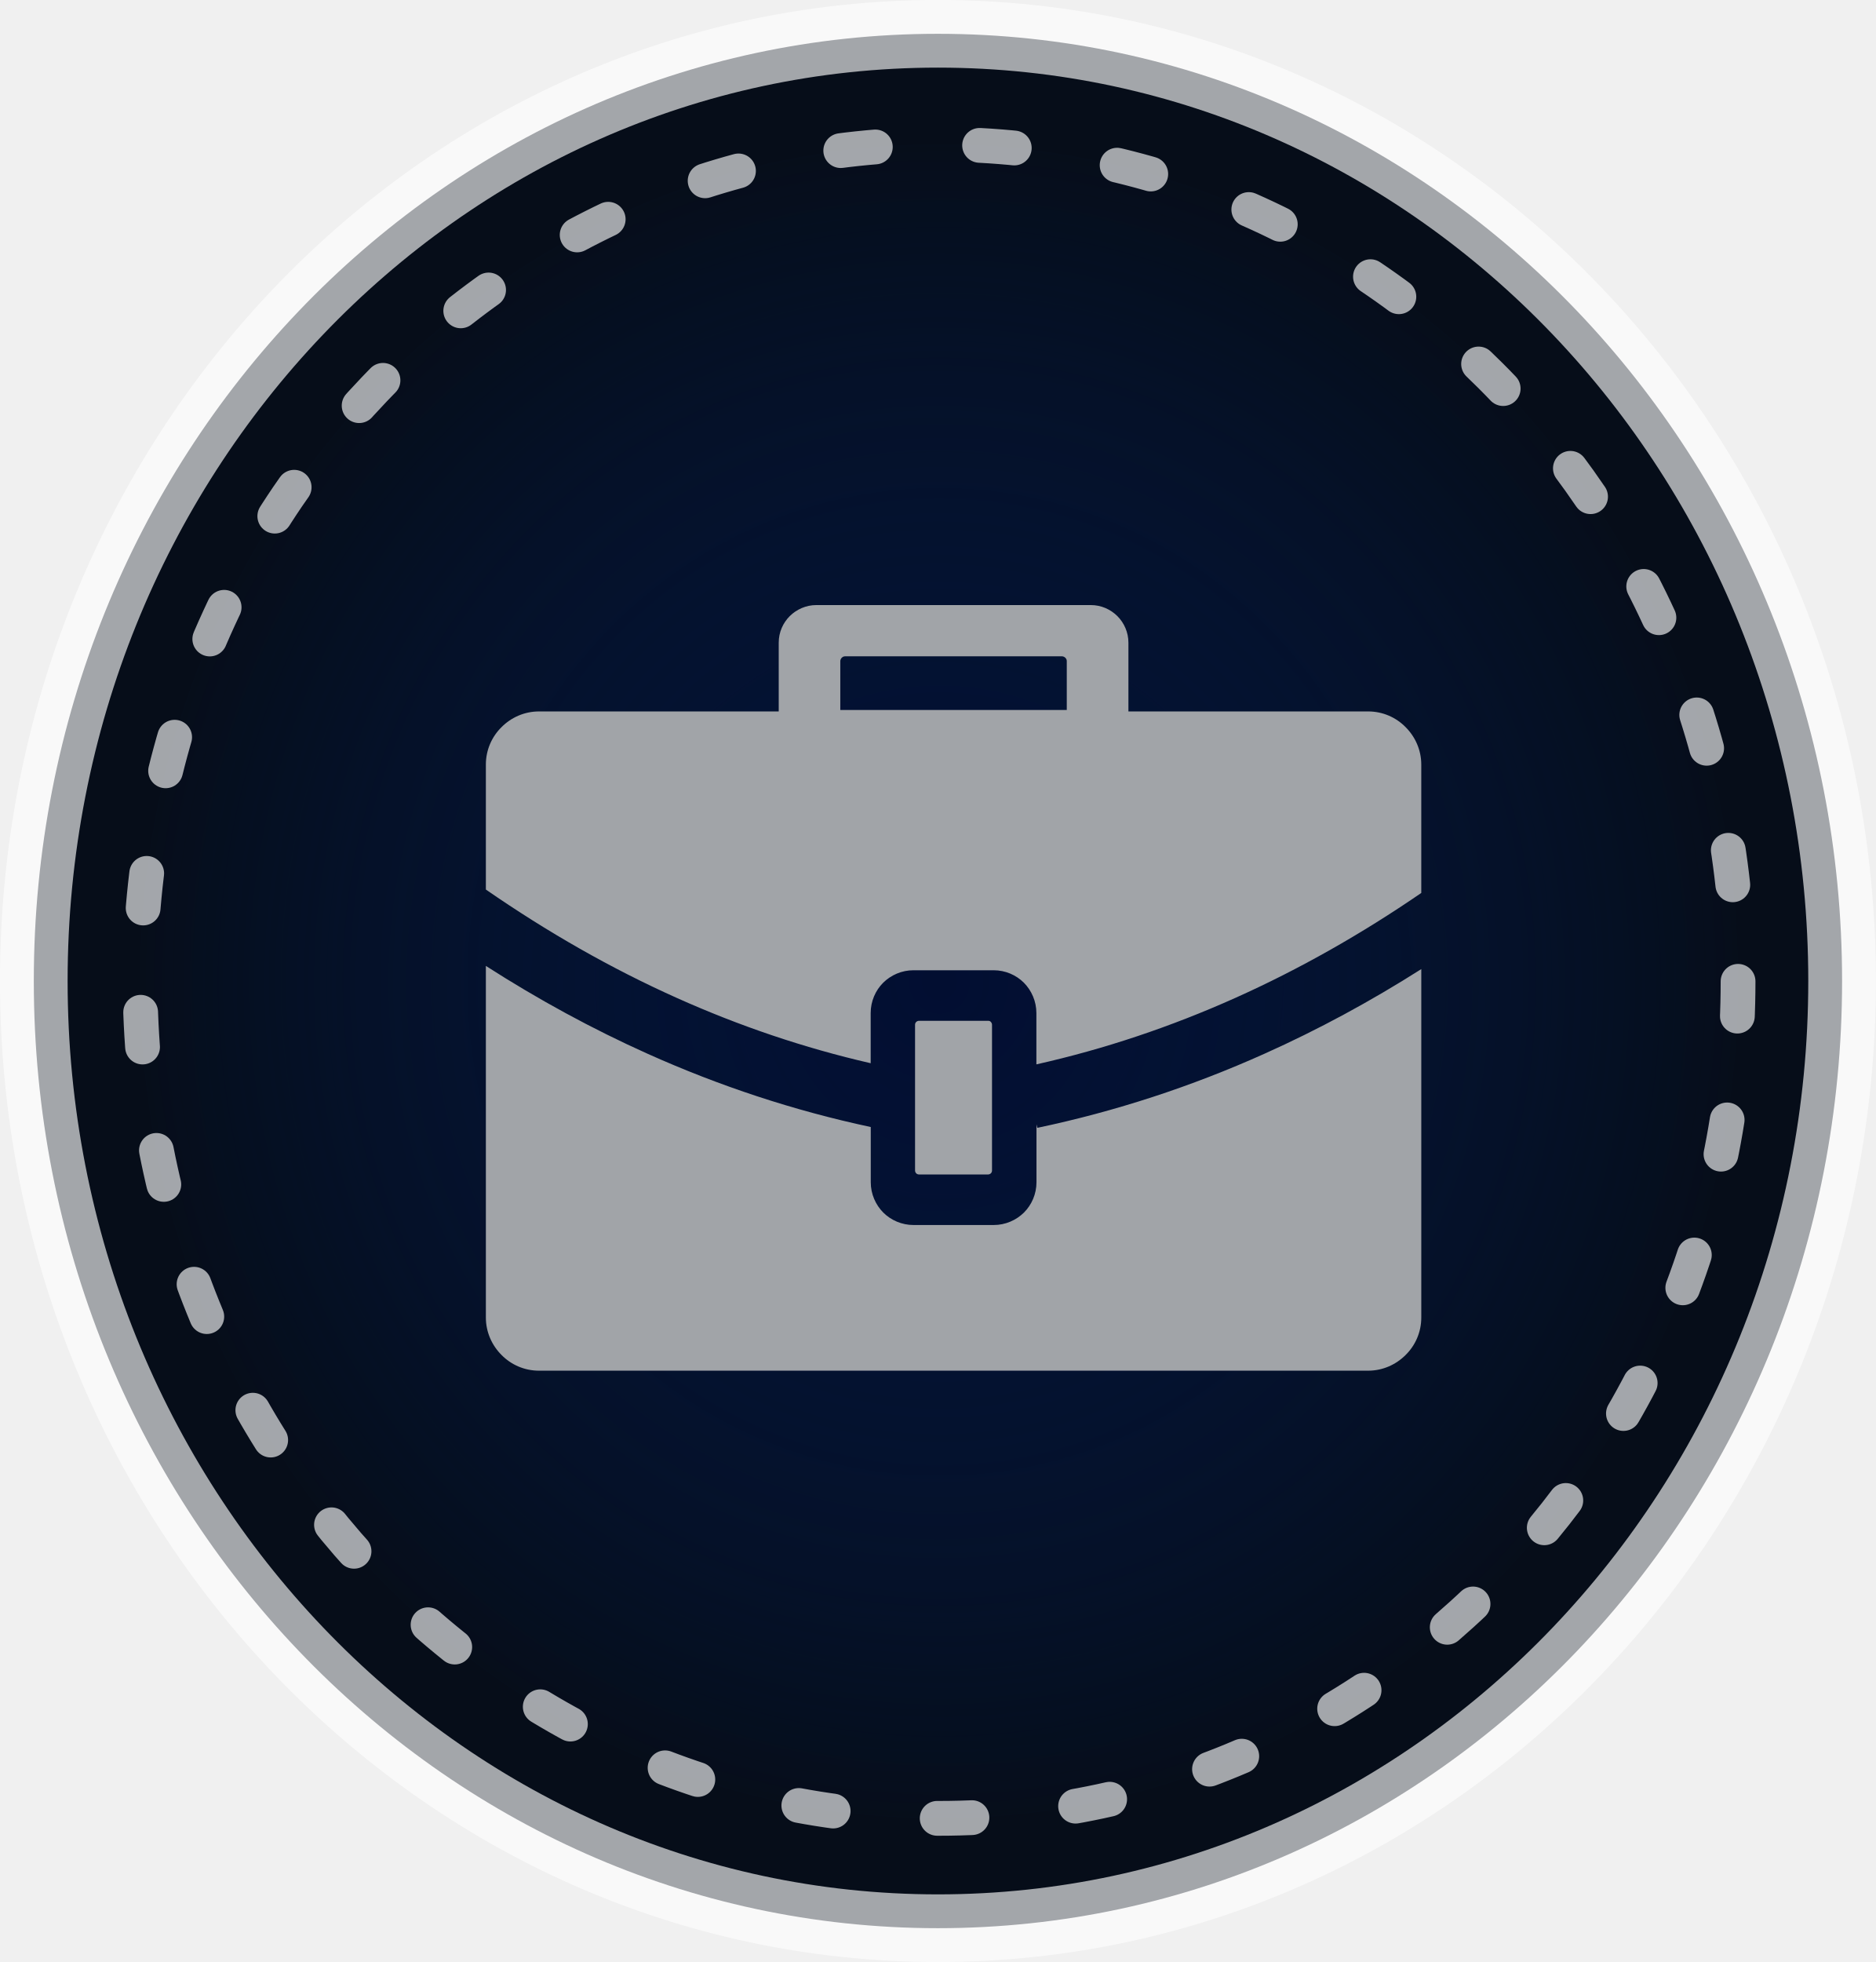
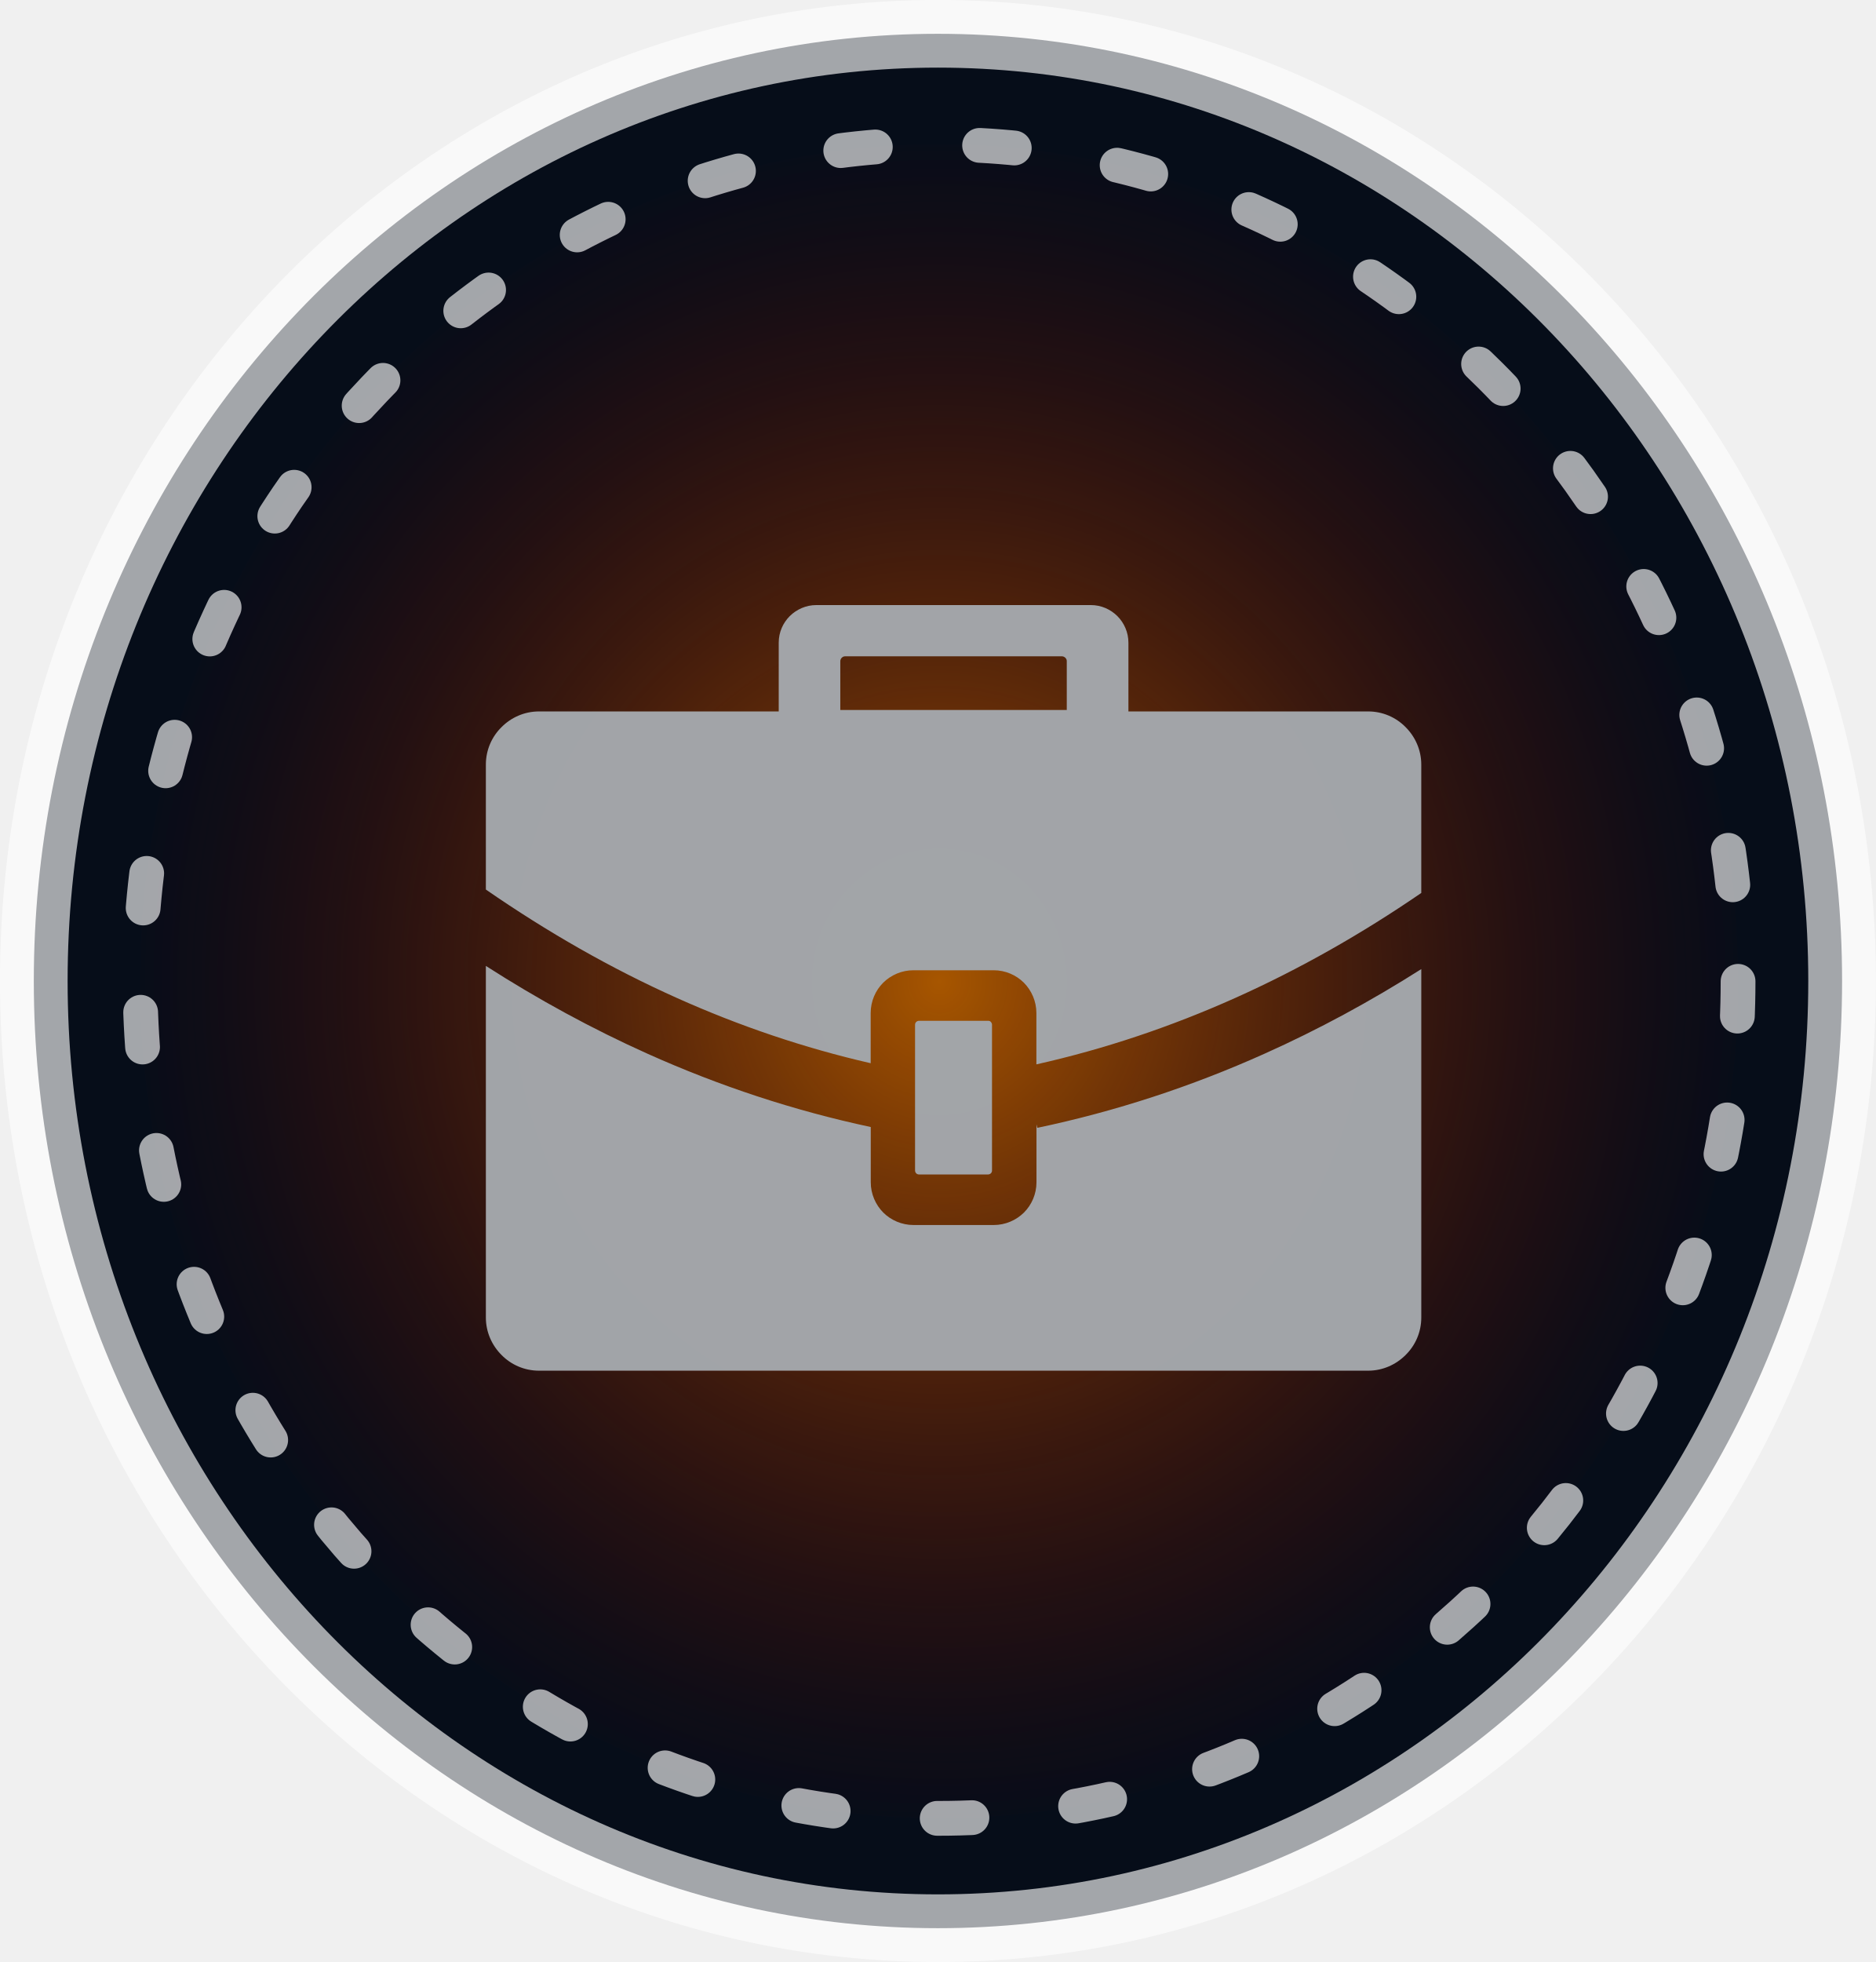
<svg xmlns="http://www.w3.org/2000/svg" xmlns:xlink="http://www.w3.org/1999/xlink" width="167.234mm" height="174.87mm" viewBox="0 0 167.234 174.87" version="1.1" id="svg1" xml:space="preserve">
  <defs id="defs1">
    <linearGradient id="linearGradient1">
-       <stop style="stop-color:#020e31;stop-opacity:1;" offset="0" id="stop1" />
-       <stop style="stop-color:#02205b;stop-opacity:0;" offset="1" id="stop2" />
+       <stop style="stop-color:#a75600;stop-opacity:1;" offset="0" id="stop1" />
+       <stop style="stop-color:#5b0202;stop-opacity:0;" offset="1" id="stop2" />
    </linearGradient>
    <radialGradient xlink:href="#linearGradient1" id="radialGradient2" cx="208.788" cy="142.072" fx="208.788" fy="142.072" r="36.208" gradientTransform="matrix(1,0,0,1.046042,0,-6.54121)" gradientUnits="userSpaceOnUse" />
    <style id="style1">.cls-1{fill-rule:evenodd;}</style>
  </defs>
  <g id="g21-1" transform="matrix(2.00937,0,0,2.00937,-335.788,-197.9622)" style="stroke:#ffffff;stroke-opacity:0.63">
    <ellipse style="fill:#010814;fill-opacity:0.976;stroke:#ffffff;stroke-width:3;stroke-linecap:round;stroke-linejoin:round;stroke-dasharray:none;stroke-opacity:0.63" id="path19-8-8" cx="208.725" cy="142.033" rx="40.114" ry="42.014" />
    <ellipse style="fill:url(#radialGradient2);fill-opacity:1;stroke:#ffffff;stroke-width:1.543;stroke-linecap:round;stroke-linejoin:round;stroke-dasharray:1.543, 4.63;stroke-dashoffset:0;stroke-opacity:0.63" id="path19-9" cx="208.776" cy="142.048" rx="35.448" ry="37.127" />
  </g>
  <style type="text/css" id="style1-4">.st0{fill-rule:evenodd;clip-rule:evenodd;}</style>
  <style type="text/css" id="style1-1">.st0{fill-rule:evenodd;clip-rule:evenodd;}</style>
  <path d="m 88.092,90.983 h -6.162 c -0.102,0 -0.183,0.041 -0.251,0.102 -0.068,0.068 -0.102,0.156 -0.102,0.251 v 12.989 c 0,0.102 0.041,0.183 0.102,0.251 0.068,0.068 0.156,0.102 0.251,0.102 h 6.155 c 0.102,0 0.183,-0.041 0.251,-0.102 0.068,-0.068 0.102,-0.156 0.102,-0.251 V 91.335 c 0,-0.102 -0.041,-0.183 -0.102,-0.251 -0.061,-0.075 -0.149,-0.102 -0.244,-0.102 z M 48.052,63.409 h 21.371 v -6.128 c 0,-0.93 0.38,-1.764 0.984,-2.368 0.611,-0.604 1.452,-0.984 2.368,-0.984 h 24.472 c 0.93,0 1.758,0.38 2.368,0.984 0.604,0.604 0.984,1.452 0.984,2.368 v 6.128 h 21.371 c 1.31,0 2.491,0.536 3.339,1.398 0.862,0.862 1.398,2.043 1.398,3.339 v 11.442 c -5.355,3.671 -10.879,6.8 -16.573,9.352 -5.728,2.565 -11.632,4.554 -17.74,5.925 v -4.574 c 0,-1.045 -0.428,-2.009 -1.113,-2.701 -0.685,-0.685 -1.649,-1.113 -2.701,-1.113 H 81.435 v 0 c -1.045,0 -2.009,0.428 -2.701,1.113 -0.685,0.685 -1.113,1.649 -1.113,2.701 v 4.472 C 71.676,93.399 65.914,91.444 60.329,88.94 54.479,86.32 48.812,83.083 43.315,79.283 V 68.146 c 0,-1.31 0.536,-2.491 1.398,-3.339 0.855,-0.862 2.043,-1.398 3.339,-1.398 z m 78.656,22.966 v 31.055 c 0,1.31 -0.536,2.491 -1.398,3.339 -0.862,0.862 -2.043,1.398 -3.339,1.398 H 48.052 c -1.31,0 -2.491,-0.536 -3.339,-1.398 -0.862,-0.862 -1.398,-2.043 -1.398,-3.339 V 86.09 c 4.676,3 9.488,5.619 14.435,7.838 6.386,2.864 13.01,5.056 19.878,6.522 v 4.92 c 0,1.045 0.428,2.009 1.113,2.701 0.685,0.685 1.656,1.113 2.701,1.113 h 7.146 c 1.045,0 2.009,-0.428 2.701,-1.113 0.685,-0.685 1.113,-1.649 1.113,-2.701 v -5.158 l 0.075,0.312 c 6.997,-1.473 13.743,-3.685 20.244,-6.603 4.791,-2.145 9.454,-4.669 13.987,-7.547 z M 94.696,58.496 H 75.341 c -0.115,0 -0.21,0.041 -0.299,0.129 -0.068,0.068 -0.129,0.183 -0.129,0.299 v 4.357 h 20.19 v -4.357 c 0,-0.115 -0.041,-0.21 -0.129,-0.299 -0.068,-0.068 -0.183,-0.129 -0.299,-0.129 z" id="path1" style="stroke-width:0.679;fill:#a2a5a9;fill-opacity:0.992" />
</svg>
